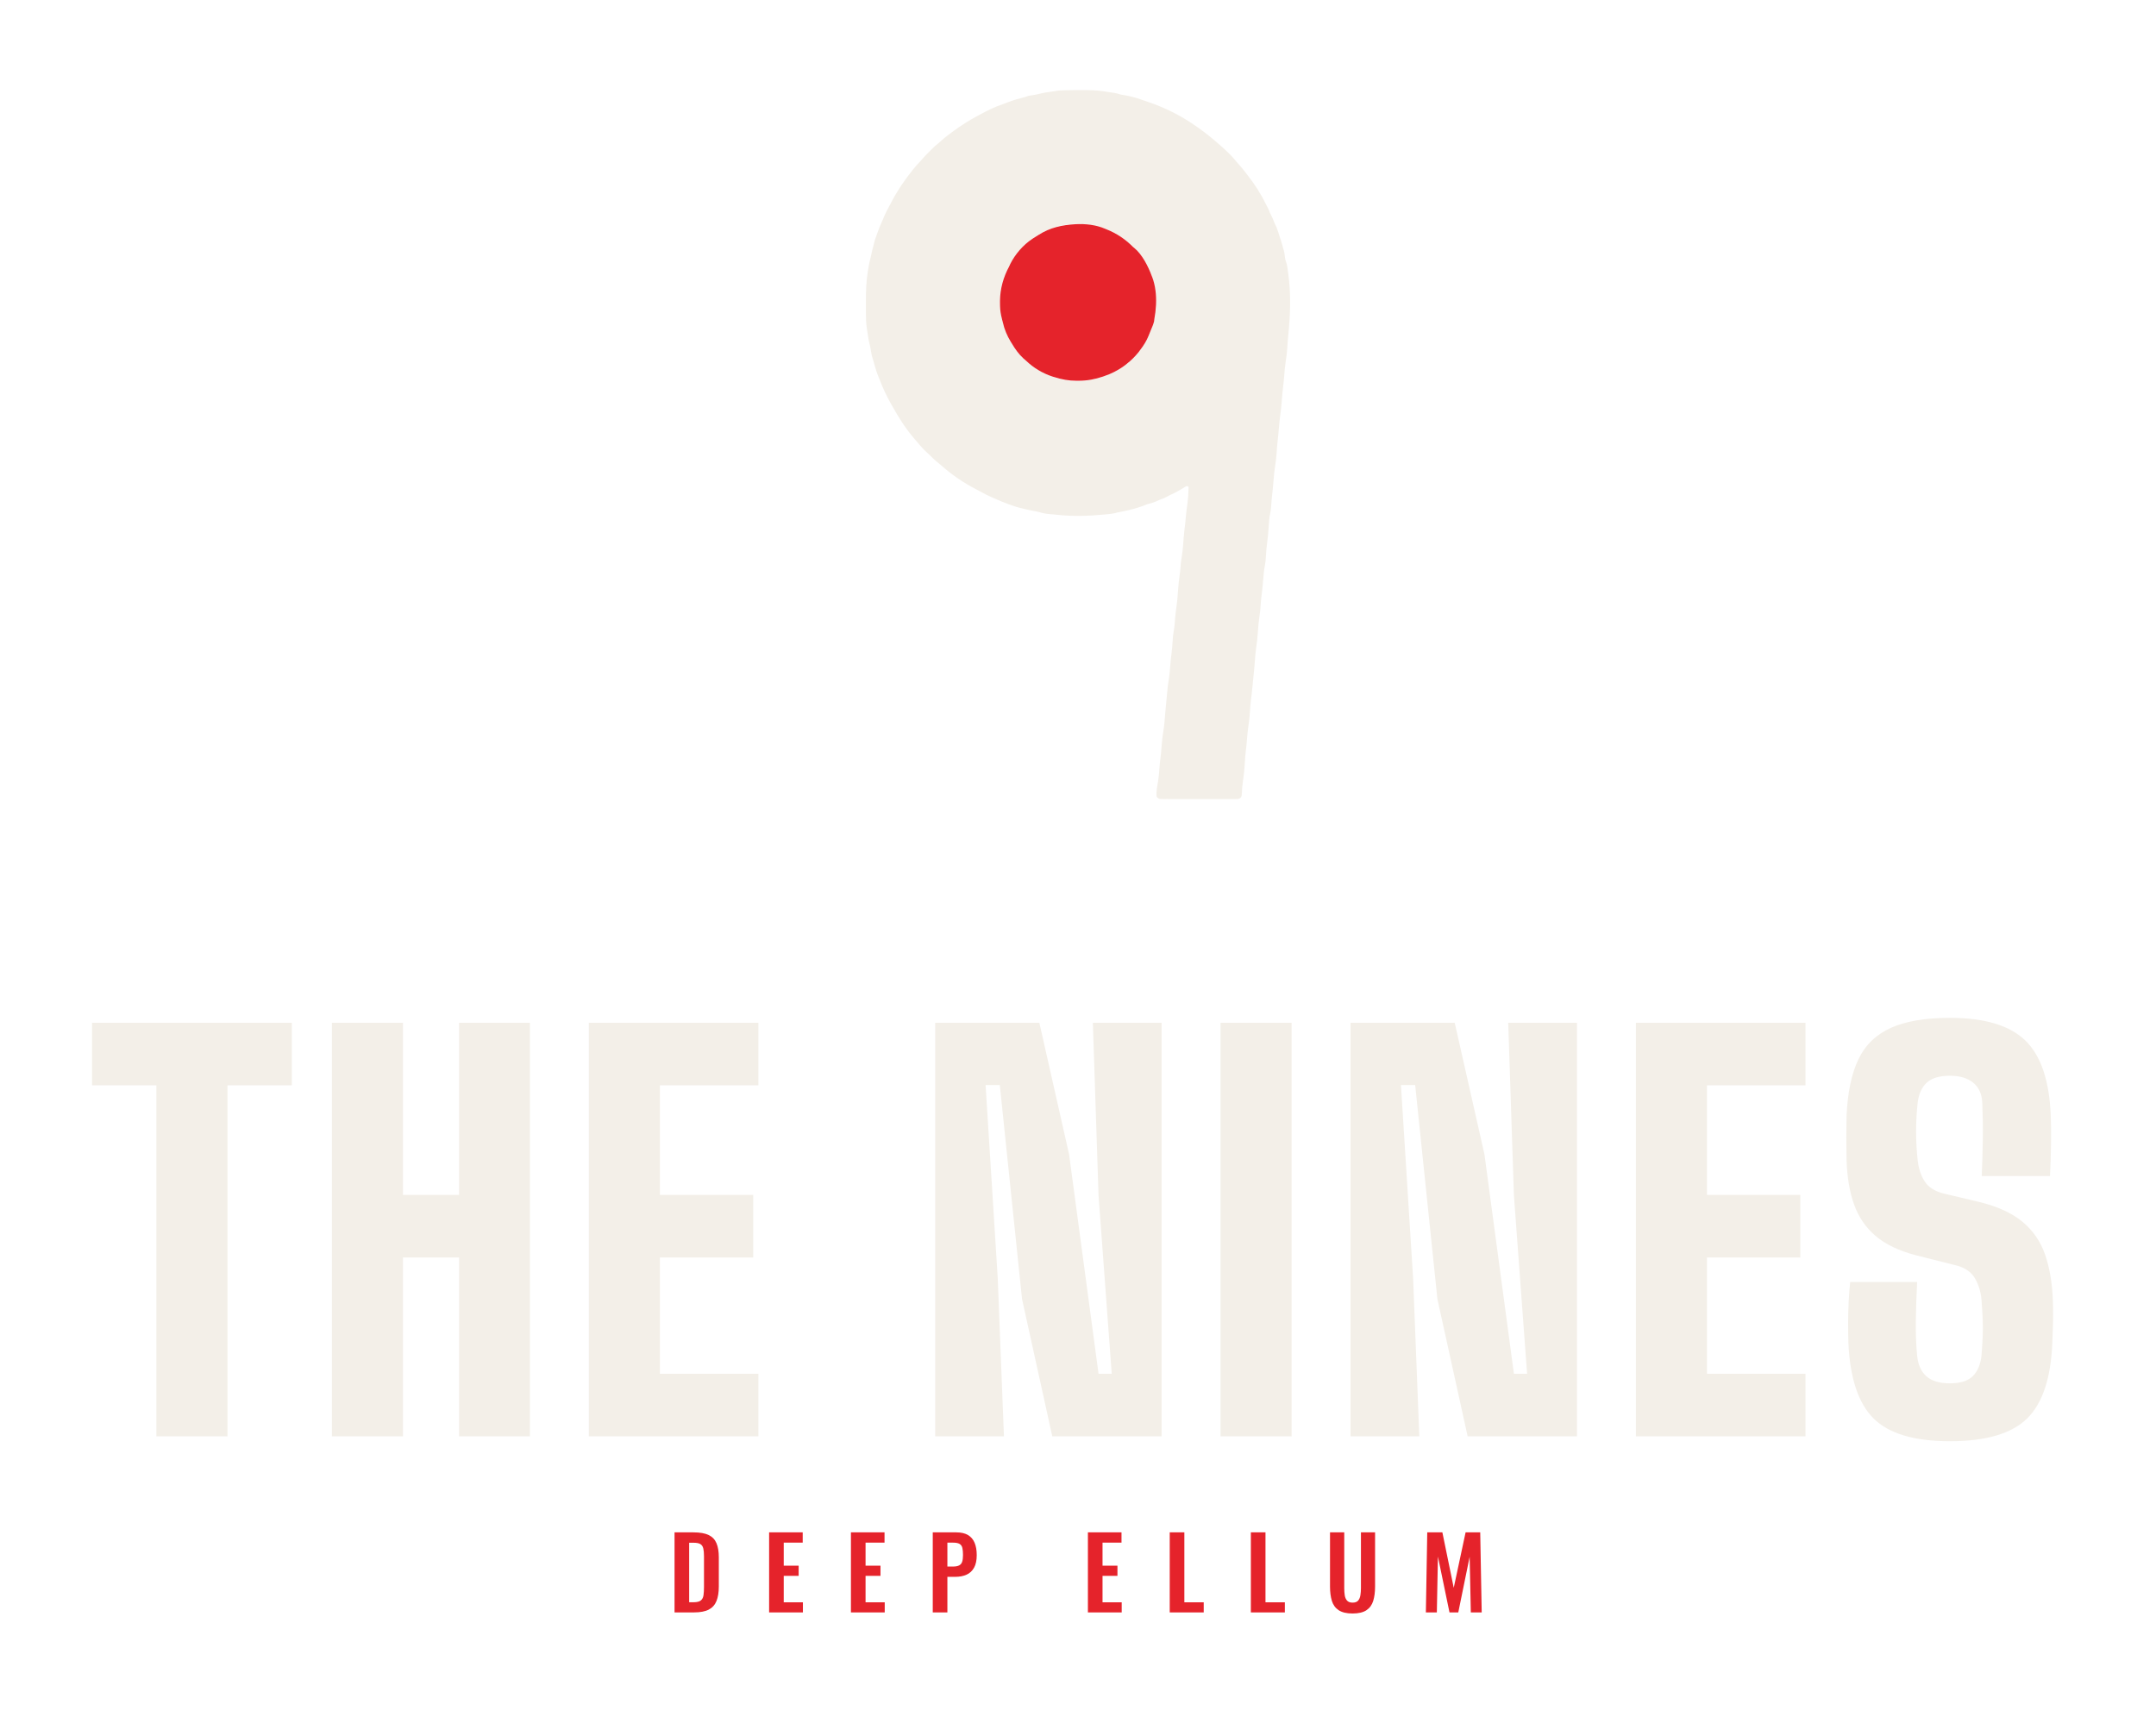
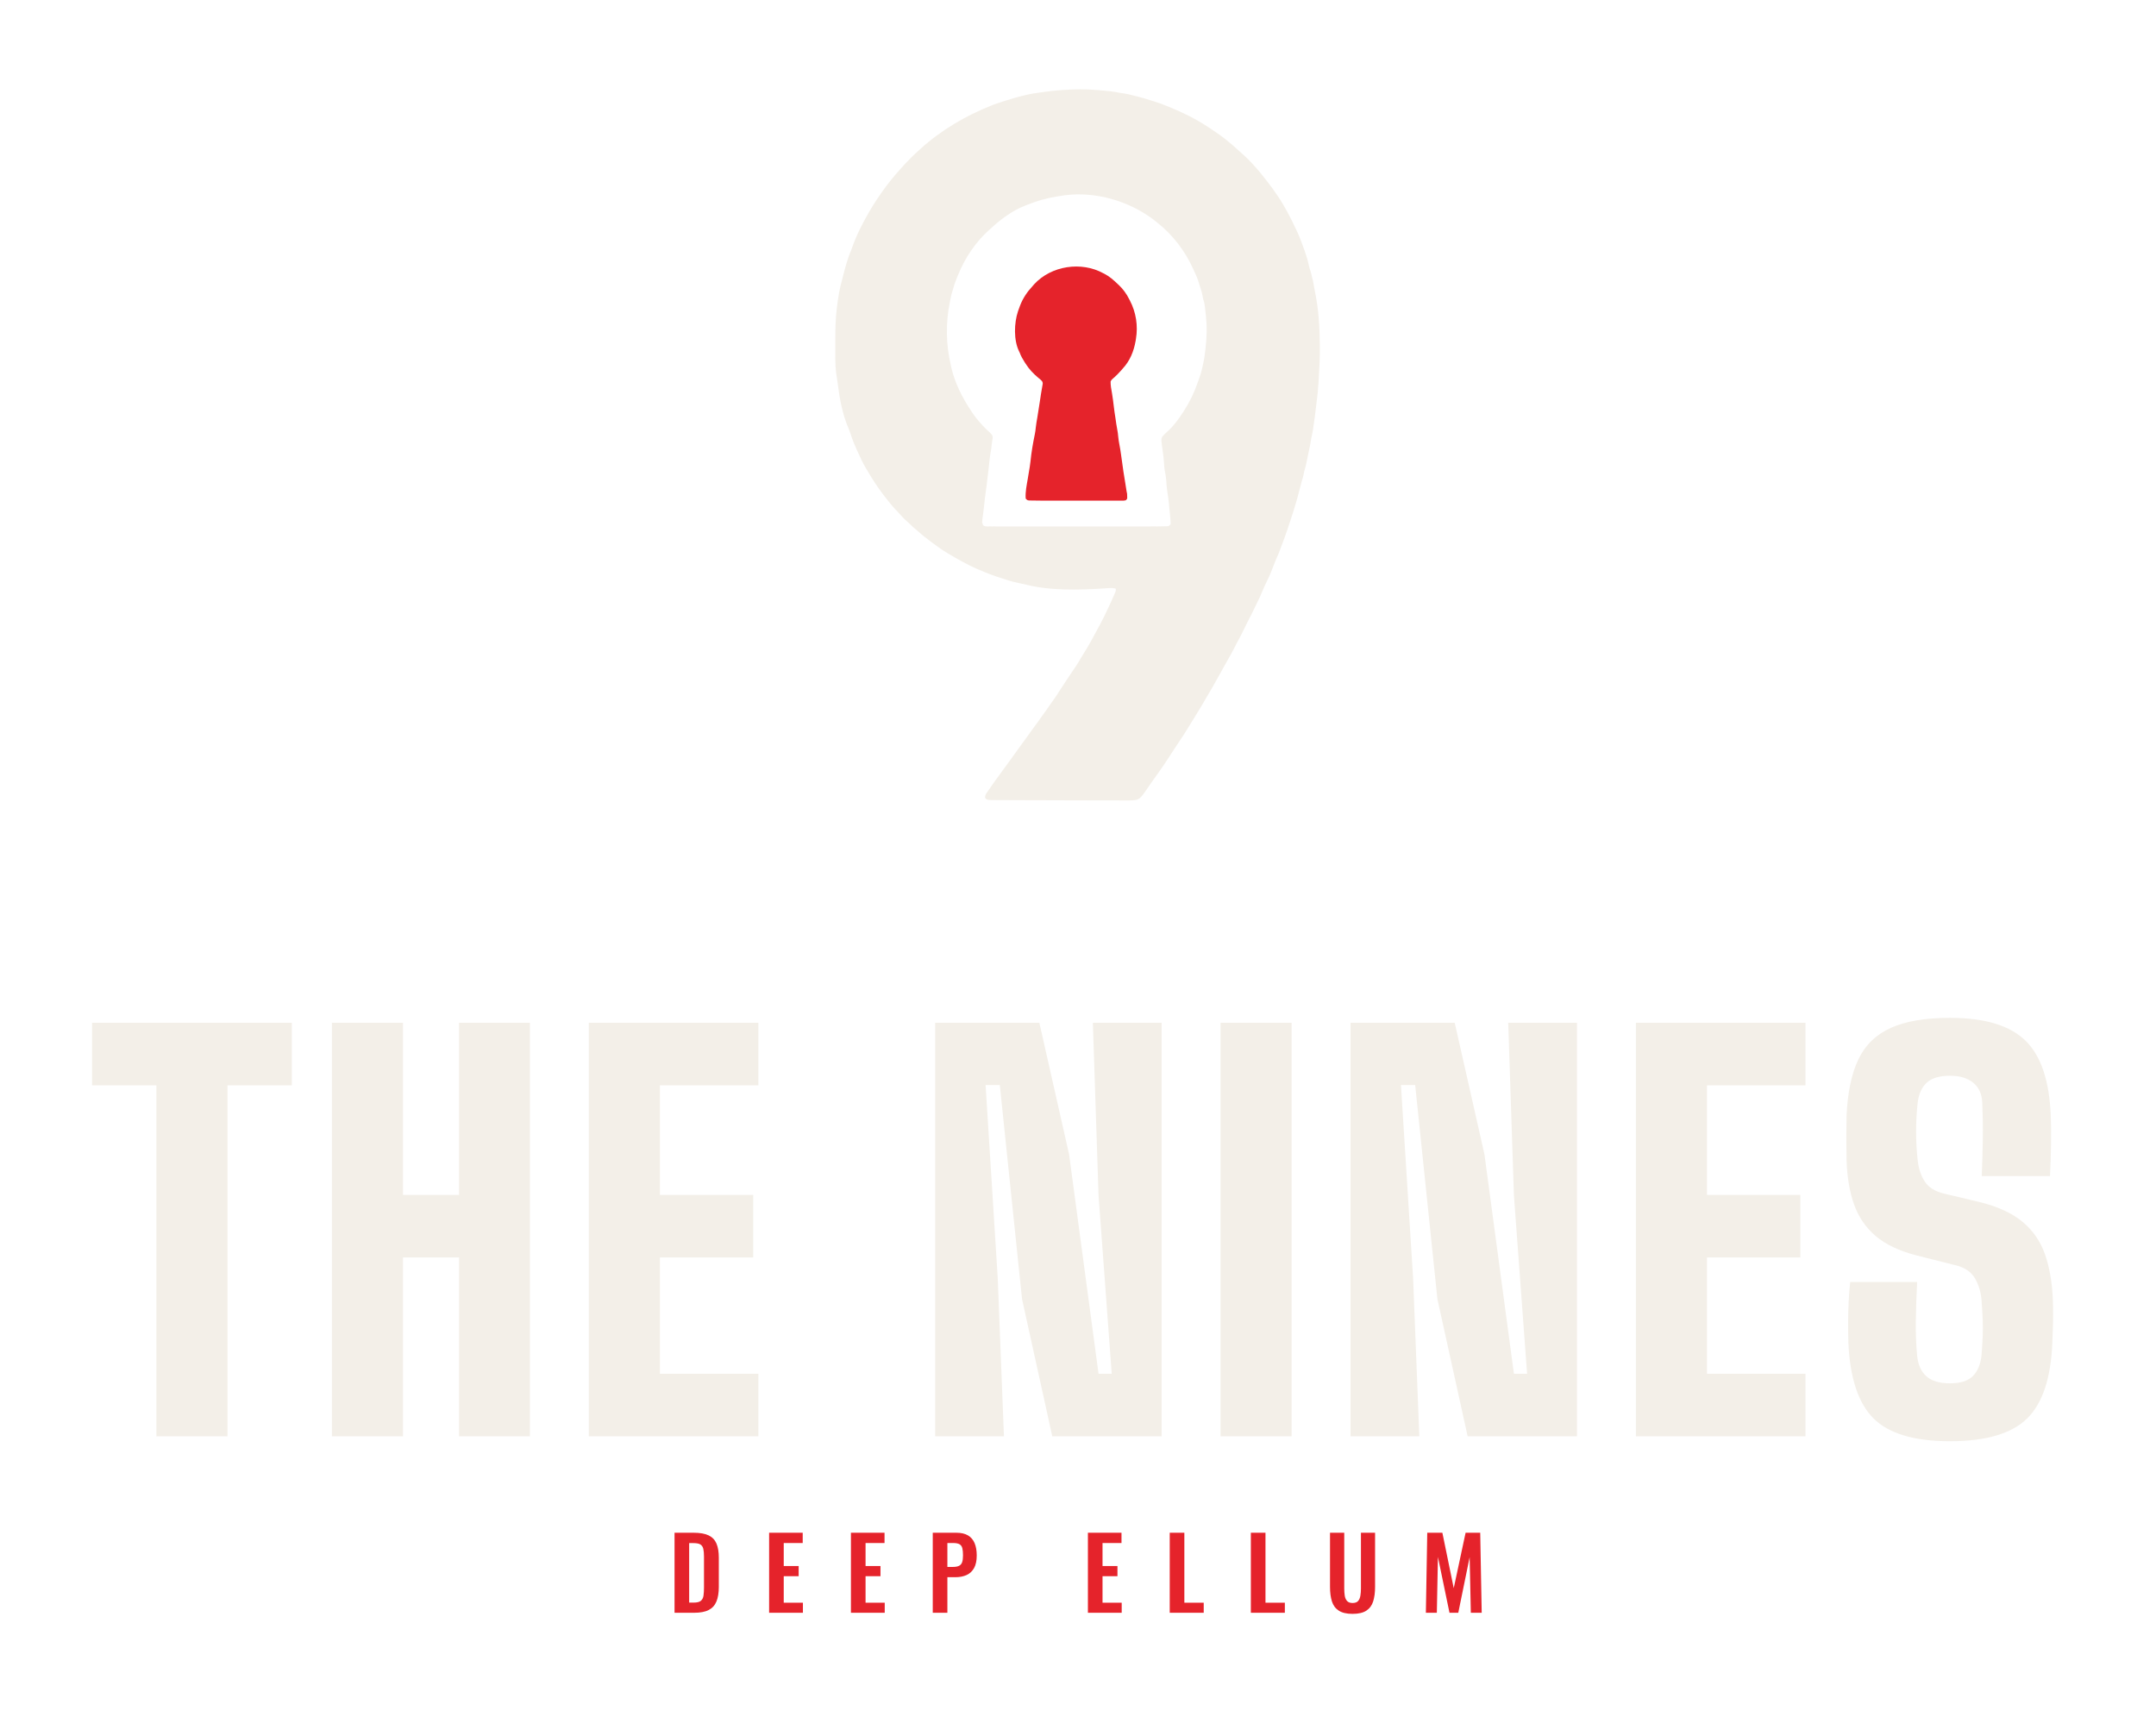
<svg xmlns="http://www.w3.org/2000/svg" viewBox="-100 -100 2909 2316">
-   <g transform="translate(1046.9,0) scale(0.5995)">
-     <path d="M0 0 C1.3 0 2.6 0 3.9 0 C19.4 0.2 34.3 1.3 49.5 4 C54.2 4.9 58.8 5.5 63.5 6.1 C69 6.8 73.7 8.2 79 10 C81.9 10.5 84.7 11 87.6 11.4 C95.9 12.8 103.9 14.6 112 17 C113.7 17.5 115.5 18 117.2 18.5 C121.6 19.9 125.8 21.4 130 22.9 C134.6 24.6 139.3 26.1 143.9 27.7 C175.6 38.6 206.9 53.7 235 72 C236 72.7 237 73.3 238.1 74 C258.4 87.4 277.7 102 296 118 C297.4 119.2 298.8 120.4 300.2 121.7 C301.5 122.8 302.7 123.9 304 125 C305.4 126.2 306.8 127.5 308.3 128.8 C319.5 138.9 330.7 149.6 340 161.5 C342.2 164.3 344.6 166.8 346.9 169.4 C351.4 174.3 355.5 179.4 359.5 184.7 C361.1 186.8 362.7 188.8 364.3 190.9 C380 210.7 394.3 232.8 405.3 255.5 C406.7 258.4 408.2 261.2 409.8 264 C412 267.9 413.4 271.8 415 276 C415.9 277.9 416.9 279.7 417.8 281.6 C420.8 287.4 423.2 293.4 425.6 299.6 C426.9 302.8 428.4 305.9 430 309 C432.9 316.7 435.4 324.4 437.8 332.3 C438.7 335.1 439.7 337.9 440.6 340.8 C441.7 344.2 442.7 347.6 443.6 351.2 C445 357 445 357 446 359.7 C447.8 365.7 448.3 371.9 449.1 378.1 C450 383 450 383 451.5 386.8 C453 391 453.7 394.7 454.4 399.1 C454.6 400.6 454.8 402.1 455 403.7 C455.2 405.2 455.4 406.8 455.6 408.4 C455.8 409.9 456.1 411.5 456.3 413.1 C462.7 459.6 461 507.1 456.1 553.7 C455.2 562.6 454.6 571.3 454.1 580.2 C453.4 590.7 452.2 601 450.5 611.5 C448.8 622.3 447.9 633.2 447.1 644.1 C446.4 652.7 445.6 661.3 444.5 669.9 C443.2 680.5 442.3 691.1 441.5 701.8 C440.6 713.1 439.5 724.3 437.8 735.5 C436.6 744.3 435.9 753.1 435.1 762 C434.4 771.1 433.5 780.3 432.4 789.4 C431.4 798.6 430.6 807.8 430.1 817.1 C429.5 826 428.5 834.7 427.1 843.5 C425.1 855.5 424 867.5 423.1 879.6 C422.3 889.9 421.3 900.1 420.1 910.4 C419.2 918.2 418.5 925.9 418 933.8 C417.5 940.4 417 947 415.5 953.5 C413.3 963.4 412.9 973.6 412.2 983.7 C411.3 997.4 409.9 1011 408.1 1024.6 C406.9 1033.9 406.3 1043.2 405.8 1052.5 C405.5 1058.6 404.8 1064.5 403.6 1070.5 C401.6 1080.6 400.8 1090.8 400 1101 C398.8 1114.9 397.5 1128.8 395.6 1142.6 C394.7 1150.8 394.1 1159 393.6 1167.2 C393.2 1172.6 392.4 1177.9 391.6 1183.3 C389.8 1195 388.9 1206.7 388 1218.5 C387 1231.9 385.8 1245.1 383.7 1258.3 C382.6 1265.8 382 1273.4 381.5 1280.9 C380.5 1294.6 379.2 1308.2 377.8 1321.9 C376.9 1329.5 376.2 1337.2 375.5 1344.8 C374.6 1353.9 373.7 1362.9 372.4 1372 C371.3 1381.1 370.6 1390.1 370.1 1399.2 C369.4 1410.3 368.2 1421.2 366.5 1432.1 C364.8 1443.3 363.9 1454.4 363 1465.7 C362.5 1472.2 361.9 1478.7 361 1485.2 C359.7 1494.7 359.2 1504.2 358.6 1513.7 C357.7 1527.4 356.6 1540.8 354.4 1554.3 C353 1563.5 352.3 1572.5 351.9 1581.7 C351.5 1589.3 351.5 1589.3 348.9 1592.8 C345.2 1595.6 343.2 1595.6 338.6 1595.6 C337 1595.6 335.5 1595.7 333.9 1595.7 C332.3 1595.7 330.6 1595.7 328.9 1595.6 C327.1 1595.7 325.4 1595.7 323.6 1595.7 C318.7 1595.7 313.9 1595.7 309.1 1595.7 C304.1 1595.7 299 1595.7 294 1595.7 C285.5 1595.7 277 1595.7 268.6 1595.7 C258.8 1595.6 249 1595.6 239.2 1595.7 C230.8 1595.7 222.4 1595.7 214 1595.7 C208.9 1595.7 203.9 1595.7 198.9 1595.7 C193.3 1595.7 187.7 1595.7 182.1 1595.6 C181.3 1595.7 181.3 1595.7 177.1 1595.7 C175.5 1595.7 174 1595.6 172.4 1595.6 C171.8 1595.6 171.8 1595.6 168.4 1595.6 C164.1 1594.8 162.6 1593.5 160 1590 C158.8 1578.2 161.6 1565.8 163.5 1554.1 C164.9 1545.1 165.7 1536.1 166.3 1526.9 C166.8 1519.8 167.5 1512.7 168.4 1505.6 C169.8 1495.3 170.7 1485 171.4 1474.6 C172.3 1463.1 173.5 1451.9 175.5 1440.5 C177.5 1428.7 178.3 1416.7 179.2 1404.8 C180 1394.3 181 1383.9 182.1 1373.4 C182.2 1371.8 182.4 1370.1 182.6 1368.4 C183 1363.6 183.5 1358.8 184 1354 C184.2 1352.3 184.3 1350.6 184.5 1348.9 C184.6 1348 184.6 1348 185 1343.8 C185.1 1343.1 185.1 1343.1 185.5 1339.3 C186 1335 186.7 1330.8 187.4 1326.6 C189.2 1315.6 190 1304.6 190.9 1293.5 C191.6 1284.8 192.4 1276.2 193.6 1267.6 C194.7 1258.8 195.5 1250 196 1241.1 C196.5 1233.4 197 1225.9 198.4 1218.4 C200.4 1208.1 201 1197.7 201.8 1187.3 C202.4 1179.6 203.3 1172.1 204.5 1164.5 C206.3 1152.7 207.2 1140.9 208 1129 C209 1115.3 210.2 1101.9 212.3 1088.3 C213.5 1081 213.9 1073.7 214.4 1066.3 C214.8 1061.4 215.6 1056.6 216.4 1051.7 C218.1 1041.8 219 1032 219.8 1022 C220.2 1016.8 220.6 1011.6 221 1006.4 C221.1 1005.4 221.2 1004.4 221.3 1003.4 C222.1 994 223.2 984.6 224.4 975.3 C225 970 225.5 964.7 225.9 959.4 C226.7 950.4 227.8 941.5 229.1 932.6 C230.9 919.4 231.7 906.3 232 893 C230.7 892.3 229.4 891.7 228 891 C225.5 892.1 225.5 892.1 222.6 893.9 C221.6 894.5 220.5 895.2 219.4 895.9 C218.3 896.6 217.2 897.3 216 898 C207.2 903.3 198.2 907.9 188.9 912.1 C185 914 185 914 181.3 916.1 C177.7 918.2 174.1 919.5 170.2 920.8 C166.4 922.2 162.8 923.9 159.1 925.6 C152.4 928.5 146.1 930.3 139 932 C135.7 933.3 132.3 934.6 129 936 C112.5 941.9 95.9 945.9 78.7 949.3 C70.5 950.8 70.5 950.8 67 952 C61.3 953.4 55.5 953.9 49.7 954.5 C49 954.6 49 954.6 45.7 954.9 C7.2 958.7 -28.6 959.9 -67.1 955.5 C-73.9 954.8 -80.7 954.2 -87.5 953.6 C-93 952.9 -98.1 951.5 -103.4 950 C-108.6 948.6 -113.8 947.7 -119.2 946.7 C-123.8 945.9 -128.3 944.8 -132.9 943.7 C-135 943.2 -137 942.8 -139.1 942.3 C-162 937.3 -183.6 928.3 -205 919 C-206.7 918.3 -208.3 917.6 -210.1 916.8 C-219.5 912.7 -228.6 908.2 -237.6 903 C-240.3 901.4 -243 900 -245.8 898.6 C-274.3 884.2 -301.8 865.1 -325.6 843.9 C-328.6 841.4 -331.6 838.9 -334.6 836.5 C-340.1 832 -345 827.1 -350 822 C-352.3 819.7 -354.7 817.5 -357.1 815.4 C-367.1 806.6 -375.4 796.1 -384 786 C-384.8 785 -385.6 784.1 -386.5 783.1 C-405.4 761 -420.9 736.4 -435 711 C-435.9 709.4 -436.8 707.8 -437.8 706.2 C-447.3 689.2 -455.7 671.5 -462.7 653.4 C-463.6 651 -464.5 648.7 -465.5 646.4 C-469.4 637.1 -472.3 627.7 -475 618 C-475.7 615.5 -476.4 613.1 -477.1 610.6 C-477.4 609.5 -477.8 608.4 -478.1 607.2 C-478.9 604.4 -479.7 601.6 -480.6 598.8 C-482.2 592.3 -483.2 585.9 -484.2 579.3 C-484.9 575.9 -485.6 572.5 -486.5 569.1 C-488.4 562.1 -489.3 555 -490.3 547.8 C-490.8 544.1 -491.5 540.4 -492.1 536.7 C-493.9 524.9 -494.2 513 -494.2 501 C-494.2 500.4 -494.2 500.4 -494.2 496.9 C-494.2 494 -494.2 491.1 -494.2 488.2 C-494.2 483.8 -494.2 479.5 -494.2 475.1 C-494.3 452.8 -493.6 430.6 -490 408.5 C-489.8 407.4 -489.7 406.4 -489.5 405.2 C-487.9 394.7 -485.8 384.3 -483 374 C-482.5 371.7 -482 369.3 -481.5 367 C-480.2 360.9 -478.7 355 -477 349 C-476.5 347 -476 345 -475.6 343 C-474.4 338.2 -472.9 333.7 -471.1 329.1 C-470.3 326.8 -469.5 324.5 -468.7 322.2 C-465.4 312.4 -461.4 303 -457.1 293.6 C-455.5 290.1 -454 286.5 -452.6 282.9 C-449.7 276.1 -446.2 269.6 -442.7 263 C-440.9 259.7 -439.2 256.5 -437.5 253.2 C-424.2 227.4 -408.1 203.6 -390 181 C-389.6 180.5 -389.6 180.5 -387.8 178.2 C-382.5 171.6 -376.9 165.5 -371.2 159.5 C-369 157.1 -366.9 154.7 -364.8 152.3 C-360.1 147 -355.2 142 -350.2 137.1 C-349.3 136.1 -348.4 135.2 -347.4 134.2 C-342 128.8 -336.5 123.8 -330.5 119 C-328 117 -325.7 114.9 -323.4 112.8 C-316.3 106.3 -308.6 100.7 -301 95 C-299.6 93.9 -298.1 92.9 -296.7 91.8 C-279.6 79.2 -261.7 68 -243 58 C-241.5 57.2 -240.1 56.4 -238.6 55.6 C-222.1 46.7 -205.1 38 -187.3 32.1 C-183.2 30.7 -179.1 29.1 -174.9 27.4 C-162.9 22.7 -150.7 19.3 -138.2 16.1 C-134 15 -134 15 -129 13 C-126.1 12.5 -123.1 12 -120.2 11.6 C-114.1 10.7 -108.1 9.6 -102.1 8 C-94.2 5.9 -86.3 4.8 -78.2 3.7 C-74.5 3.2 -70.9 2.6 -67.2 2 C-60.6 0.8 -53.9 0.5 -47.2 0.4 C-45.9 0.3 -44.6 0.3 -43.3 0.3 C-28.8 -0.1 -14.4 -0.2 0 0 Z M-82 314 C-84.5 315 -86.9 316 -89.4 316.9 C-128.7 334.2 -159.5 367.2 -177 406 C-177.5 407 -177.9 408 -178.4 409.1 C-182.1 417.4 -184.7 426.1 -187 435 C-187.5 436.8 -187.9 438.6 -188.4 440.4 C-196 471.5 -193.1 502.8 -183 533 C-182.8 533.8 -182.8 533.8 -181.7 537.7 C-179.9 543.4 -177.6 548.8 -174.9 554.2 C-174.5 555.2 -174 556.2 -173.5 557.2 C-169.3 565.7 -164.5 573.4 -159 581 C-158.4 581.9 -157.7 582.9 -157.1 583.9 C-143.5 603.5 -124.6 619.2 -104 631 C-102.6 631.8 -101.2 632.6 -99.8 633.4 C-65.4 652.5 -21.6 660.7 17 651 C18.4 650.7 19.8 650.4 21.2 650.1 C29 648.2 36.5 645.9 44 643 C44.9 642.7 44.9 642.7 49.2 641.2 C55.3 639.1 60.7 636.1 66.3 633 C68.8 631.6 71.3 630.4 73.9 629.1 C92.1 619.6 108.8 604.3 121 588 C121.7 587.1 122.3 586.3 123 585.4 C130.6 575.3 137 564.8 141.7 553.2 C143 550.1 144.3 547 145.6 544 C145.8 543.5 145.8 543.5 146.9 541 C147.8 538.9 148.6 536.9 149.5 534.9 C152.3 528.3 153.9 522.1 155 515 C155.3 513.5 155.5 512 155.8 510.5 C159 491.3 160.2 472.2 157 453 C156.8 451.5 156.7 450 156.5 448.4 C151.9 410.6 130 371.6 101 347 C99.8 345.9 98.6 344.8 97.3 343.7 C82.9 331.4 67.5 320.9 49.6 314.3 C47.2 313.4 44.8 312.5 42.5 311.4 C31.9 306.7 21.4 305.4 10 304 C7.9 303.6 5.7 303.2 3.6 302.8 C-24.2 298.7 -56.5 302.2 -82 314 Z " fill="#F3EFE8" transform="translate(530,36)" />
-     <path d="M0 0 C22.2 -1.2 46.2 1.3 66.7 10.2 C67.8 10.6 68.8 11 69.9 11.5 C92.7 20.5 112.4 33.8 129.7 51.2 C130.6 51.9 131.4 52.6 132.3 53.3 C150.1 67.8 164 95.2 171.7 116.2 C172.2 117.4 172.6 118.5 173.1 119.7 C180 138.3 182.3 159.9 181.5 179.6 C181.4 180.8 181.4 181.9 181.3 183.1 C180.8 193.2 179.5 203.2 177.7 213.2 C177.6 214.1 177.6 214.1 177 218.8 C175.3 225.7 172.6 231.9 169.8 238.4 C168 242.6 166.3 246.8 164.7 251 C160 262.8 153.4 273.2 145.7 283.2 C144.6 284.6 143.6 286.1 142.5 287.6 C134.4 297.5 125.9 306.4 115.7 314.2 C114.6 315.1 113.6 315.9 112.5 316.8 C105 322.6 97.3 327.3 89 331.6 C88 332.1 87.1 332.6 86.1 333.1 C79.8 336.4 73.4 338.9 66.7 341.2 C65.3 341.7 63.8 342.2 62.4 342.8 C44 349.1 26.2 352.4 6.8 352.4 C5.4 352.4 4 352.4 2.5 352.4 C-15 352.4 -30.6 349.5 -47.3 344.2 C-48 344 -48 344 -51.7 342.9 C-73.7 335.7 -94.2 323.4 -111 307.4 C-113 305.5 -115.1 303.7 -117.2 302 C-128 292 -135.9 280.7 -143.3 268.2 C-144.1 267 -144.9 265.7 -145.7 264.4 C-153.8 251.1 -160 236.4 -163.3 221.2 C-163.8 219.2 -164.3 217.2 -164.9 215.2 C-165.3 213.2 -165.8 211.2 -166.3 209.2 C-166.6 208.1 -166.8 207.1 -167.1 205.9 C-169.2 196.2 -169.8 186.8 -169.8 176.8 C-169.8 175.3 -169.8 173.7 -169.8 172.1 C-169.4 145 -162.1 119 -149.3 95.2 C-148.4 93.2 -147.4 91.2 -146.5 89.2 C-135.5 67.4 -117.6 46.7 -97.3 33.2 C-96.5 32.6 -95.6 32.1 -94.8 31.5 C-93 30.3 -91.2 29.2 -89.4 28.1 C-87.2 26.8 -85 25.4 -82.9 24 C-56.9 7.5 -30.3 1.8 0 0 Z " fill="#E5232B" transform="translate(507.2954,337.7988)" />
+   <g transform="translate(1007.6,0) scale(0.5429)">
+     <path d="M0 0 C3.9 0.4 7.8 0.7 11.7 1 C25.7 2.1 39.3 3.5 53 6.4 C57.1 7.2 61.1 7.8 65.3 8.3 C73.2 9.3 80.8 11.3 88.5 13.3 C90.4 13.8 92.2 14.3 94.2 14.7 C100.5 16.3 106.9 18 113.2 19.8 C114.2 20.1 115.3 20.4 116.4 20.7 C122.5 22.4 128.5 24.3 134.5 26.3 C136 26.8 137.4 27.2 139 27.6 C151.7 31.5 164.2 36.2 176.5 41.3 C176.9 41.5 176.9 41.5 179.2 42.4 C212.6 56.1 245.4 72.2 275.5 92.3 C276.3 92.8 276.3 92.8 280.4 95.5 C295.3 105.4 310.1 115.4 323.8 127 C326.5 129.3 329.2 131.5 332 133.8 C337.1 137.9 341.9 142.3 346.7 146.8 C348.9 148.8 351.2 150.8 353.5 152.8 C366.5 164.2 379.2 176.1 390.5 189.3 C391.9 190.9 393.4 192.5 394.9 194.1 C402.5 202.6 409.5 211.5 416.5 220.5 C418.6 223.2 420.7 225.9 422.9 228.7 C430.5 238.3 437.6 248.1 444.5 258.3 C445.2 259.4 446 260.5 446.8 261.6 C465.1 288.2 479.7 317.2 493.5 346.3 C494.2 347.7 494.8 349.2 495.5 350.6 C499.2 358.4 502.5 366.2 505.5 374.3 C506 375.9 506.6 377.4 507.2 379 C508.4 382.3 509.6 385.6 510.9 388.9 C512.1 392.2 513.3 395.5 514.5 398.8 C519 411.5 522.8 424.1 525.5 437.2 C526.6 441.8 528 446 529.5 450.4 C531 454.9 531.9 459.5 532.8 464.1 C533.5 467.3 533.5 467.3 534.5 470.2 C535.8 474.2 536.3 478.2 536.9 482.3 C537.7 487.8 538.7 493.3 539.9 498.7 C549.6 543.3 552.1 590.8 552.5 636.3 C552.5 637.5 552.5 638.7 552.5 640 C552.7 664.7 551.4 689.5 549.9 714.2 C549.7 718.3 549.4 722.5 549.2 726.6 C548.2 744.5 546.3 762.2 543.9 780 C543.3 784.3 542.8 788.6 542.3 793 C540.8 806.1 539.2 819.1 537.1 832.1 C536.5 836 536 839.9 535.5 843.8 C534.7 849.2 533.6 854.4 532.3 859.7 C531.3 864.1 530.6 868.4 530 872.8 C529 879.3 527.8 885.5 526.3 891.9 C525.3 896.1 524.4 900.4 523.6 904.7 C522.1 912.3 520.5 919.9 518.9 927.4 C518.5 929.3 518.1 931.1 517.7 933 C516.5 938.2 515 943.2 513.5 948.3 C512.9 950.8 512.4 953.4 512 955.9 C510.9 961.6 509.4 966.8 507.5 972.3 C506.9 974.7 506.3 977.1 505.7 979.5 C503.1 989.8 500.3 1000.1 497.5 1010.3 C497 1011.9 496.6 1013.5 496.2 1015.2 C493.5 1025 490.6 1034.6 487.5 1044.3 C486.6 1047 485.8 1049.7 485 1052.4 C482.6 1060.1 480 1067.7 477.5 1075.3 C476.8 1077.3 476.1 1079.3 475.5 1081.3 C475.2 1082.3 474.8 1083.2 474.5 1084.2 C473.8 1086.5 473 1088.7 472.3 1090.9 C467.7 1104.8 462.7 1118.5 457.4 1132.1 C455.8 1136.6 454.1 1141 452.5 1145.5 C449.8 1152.8 446.6 1159.8 443.4 1166.9 C441.1 1172.2 439 1177.7 437 1183.1 C432.4 1195.5 427.5 1207.6 421.5 1219.4 C416.9 1228.4 413 1237.7 409 1247 C408.6 1248 408.2 1249 407.7 1250 C406.5 1252.8 405.4 1255.6 404.2 1258.4 C401.5 1264.4 398.5 1270.2 395.6 1276.1 C391.4 1284.4 387.5 1292.7 383.5 1301.1 C379.6 1309.1 375.5 1317 371.3 1324.9 C368.8 1329.6 366.6 1334.3 364.4 1339.1 C359.7 1349 354.7 1358.6 349.5 1368.1 C346.4 1373.8 343.3 1379.5 340.5 1385.4 C334.9 1396.6 328.6 1407.4 322.5 1418.3 C321.9 1419.3 321.3 1420.3 320.8 1421.3 C320.2 1422.3 319.7 1423.3 319.1 1424.3 C318 1426.2 316.9 1428.1 315.9 1430 C315.3 1431 314.8 1431.9 314.2 1432.9 C310.6 1439.3 307 1445.8 303.5 1452.3 C292 1473.4 280 1494.2 267.6 1514.7 C265.5 1518.2 263.5 1521.7 261.5 1525.3 C257.9 1531.6 254.1 1537.8 250.2 1544 C247.3 1548.7 244.4 1553.4 241.6 1558.1 C236.6 1566.5 231.4 1574.8 226.2 1583 C224 1586.6 221.8 1590.1 219.6 1593.7 C215.6 1600.3 211.3 1606.7 207 1613.1 C202.8 1619.3 198.7 1625.6 194.6 1631.9 C190.6 1638.1 186.6 1644.2 182.5 1650.3 C180.7 1653 178.9 1655.8 177.2 1658.5 C173.7 1664 170.1 1669.4 166.4 1674.8 C165.8 1675.7 165.1 1676.6 164.5 1677.6 C156 1690 147.4 1702.4 138.4 1714.6 C136 1718 133.6 1721.5 131.2 1725 C106.9 1760.4 106.9 1760.4 95.5 1764.3 C90.1 1765.3 84.8 1765.4 79.3 1765.5 C77.5 1765.5 75.6 1765.5 73.6 1765.5 C71.5 1765.5 69.4 1765.5 67.3 1765.5 C65 1765.5 62.7 1765.5 60.4 1765.5 C54 1765.5 47.6 1765.5 41.2 1765.4 C37.2 1765.4 33.1 1765.4 29 1765.4 C5.5 1765.4 -18 1765.4 -41.5 1765.3 C-42.6 1765.3 -43.7 1765.3 -44.8 1765.3 C-76.1 1765.2 -107.5 1765.1 -138.8 1765 C-141.4 1765 -144 1765 -146.6 1765 C-147.8 1765 -149.1 1765 -150.4 1765 C-159.5 1765 -168.6 1764.9 -177.7 1764.9 C-188.9 1764.9 -200 1764.8 -211.2 1764.8 C-217.1 1764.8 -222.9 1764.7 -228.7 1764.7 C-234.1 1764.7 -239.4 1764.7 -244.8 1764.7 C-247.7 1764.6 -250.6 1764.6 -253.5 1764.6 C-255.2 1764.6 -257 1764.6 -258.7 1764.6 C-260.2 1764.6 -261.7 1764.6 -263.3 1764.6 C-275 1763.9 -275 1763.9 -279.5 1759.3 C-279.5 1752.3 -278.1 1750.6 -274.2 1744.9 C-273.1 1743.3 -272 1741.8 -270.9 1740.1 C-269.8 1738.5 -268.7 1736.9 -267.5 1735.3 C-265.7 1732.7 -263.9 1730 -262.1 1727.4 C-256.9 1719.8 -251.4 1712.3 -245.9 1704.9 C-243 1700.9 -240.1 1696.9 -237.2 1692.9 C-234.2 1688.7 -231.2 1684.5 -228 1680.3 C-224 1675 -220.1 1669.6 -216.2 1664.1 C-211 1656.8 -205.8 1649.6 -200.5 1642.3 C-198.3 1639.2 -196 1636 -193.7 1632.9 C-182.4 1617.2 -182.4 1617.2 -177 1609.9 C-172.1 1603.3 -167.3 1596.6 -162.6 1589.9 C-158.6 1584.2 -154.5 1578.6 -150.3 1573.1 C-146.1 1567.4 -141.9 1561.7 -137.9 1555.8 C-135.1 1551.6 -132.1 1547.6 -129.1 1543.5 C-124 1536.5 -119.1 1529.3 -114.1 1522.1 C-111.6 1518.5 -109.1 1514.9 -106.5 1511.3 C-102 1505.1 -98 1498.8 -94 1492.3 C-90 1485.9 -85.7 1479.6 -81.5 1473.3 C-78.3 1468.6 -75.2 1463.8 -72 1459 C-68.3 1453.4 -64.5 1447.8 -60.8 1442.3 C-60.4 1441.7 -60.4 1441.7 -58.4 1438.7 C-56.9 1436.4 -55.3 1434.2 -53.8 1431.9 C-49.3 1425.3 -45.2 1418.5 -41.3 1411.4 C-39.7 1408.6 -37.9 1405.8 -36.1 1403 C-21.9 1380.9 -9.5 1357.5 2.9 1334.3 C4.3 1331.6 5.8 1328.9 7.2 1326.3 C13.2 1315 18.8 1303.5 24.2 1292 C25.3 1289.7 26.4 1287.4 27.5 1285.1 C31.9 1276 36 1266.8 40 1257.6 C40.2 1257 40.2 1257 41.6 1253.9 C42.1 1252.7 42.6 1251.5 43.1 1250.3 C43.4 1249.8 43.4 1249.8 44.5 1247.2 C45.5 1244.3 45.5 1244.3 45.5 1239.3 C39.3 1237.1 34.1 1237.3 27.5 1237.8 C25.3 1237.9 23 1238.1 20.7 1238.2 C19.5 1238.3 18.3 1238.4 17.1 1238.5 C-48.3 1242.7 -118.3 1244.7 -182.3 1228.1 C-185.8 1227.3 -189.3 1226.6 -192.8 1225.9 C-204.8 1223.5 -216.4 1220.5 -227.9 1216.5 C-231.3 1215.4 -234.6 1214.3 -238 1213.3 C-258.1 1207.2 -277.3 1199.7 -296.5 1191.3 C-298.1 1190.7 -299.6 1190 -301.2 1189.3 C-312.3 1184.5 -322.9 1179.1 -333.5 1173.3 C-335.2 1172.4 -336.9 1171.5 -338.6 1170.6 C-349.4 1164.7 -360 1158.7 -370.5 1152.3 C-371.4 1151.8 -372.2 1151.3 -373 1150.8 C-385.1 1143.6 -396.4 1135.9 -407.5 1127.3 C-410.2 1125.3 -412.9 1123.3 -415.6 1121.3 C-426.1 1113.4 -436.3 1105.6 -445.9 1096.7 C-448.6 1094.3 -451.3 1092 -454.1 1089.8 C-458.5 1086.2 -462.5 1082.5 -466.4 1078.4 C-468.3 1076.6 -470.3 1074.8 -472.3 1073.1 C-481 1065.4 -489 1057.1 -496.5 1048.3 C-498.6 1046 -500.8 1043.8 -502.9 1041.5 C-508.4 1035.6 -513.5 1029.6 -518.5 1023.3 C-518.9 1022.8 -518.9 1022.8 -521.1 1020.1 C-523.9 1016.5 -526.7 1012.9 -529.5 1009.3 C-530.4 1008.2 -531.3 1007.1 -532.2 1005.9 C-547.4 986.1 -561 964.9 -573.5 943.3 C-574.2 942.2 -574.8 941.1 -575.5 940 C-583.4 926.8 -589.8 912.8 -596.1 898.8 C-596.8 897.4 -597.4 896 -598.1 894.6 C-603.7 882.1 -608.9 869.7 -613.1 856.6 C-614.9 851.1 -616.7 845.7 -619 840.4 C-633.9 806.1 -641.2 766.3 -645.7 729.5 C-646.3 725.1 -646.9 720.8 -647.6 716.4 C-647.7 715.2 -647.9 714 -648.1 712.8 C-648.4 710.5 -648.8 708.3 -649.2 706 C-652.8 681.1 -651.7 655.2 -651.7 630.1 C-651.6 624.8 -651.7 619.5 -651.7 614.2 C-651.7 589.4 -650.9 565.3 -647.8 540.7 C-647.7 540.2 -647.7 540.2 -647.4 537.5 C-644.5 514.9 -641.1 492.3 -634.5 470.3 C-633.8 467.6 -633.1 464.8 -632.5 462 C-626.8 439.8 -620.8 417.6 -611.8 396.5 C-610 392.1 -608.5 387.6 -606.9 383.1 C-599.2 362.2 -589.2 341.9 -578.5 322.3 C-577.8 320.9 -577 319.6 -576.3 318.1 C-564.9 297.2 -552.3 276.8 -538.5 257.3 C-537.5 255.9 -536.5 254.4 -535.4 252.9 C-529.1 243.8 -522.5 235 -515.5 226.3 C-514.4 225 -513.4 223.6 -512.3 222.2 C-506.2 214.7 -500 207.4 -493.5 200.3 C-492.9 199.7 -492.9 199.7 -490 196.3 C-482 187.1 -473.6 178.3 -465 169.6 C-463.9 168.5 -462.8 167.5 -461.7 166.3 C-456.1 160.8 -450.5 155.4 -444.5 150.3 C-442.7 148.7 -441 147.1 -439.2 145.4 C-388.7 99.5 -326.9 63.3 -263.5 38.3 C-262.1 37.8 -260.6 37.2 -259.2 36.6 C-249.1 32.7 -238.8 29.5 -228.5 26.3 C-227.4 26 -226.2 25.6 -225 25.2 C-200.2 17.5 -175.1 10.3 -149.2 6.9 C-147.5 6.7 -145.8 6.4 -144 6.2 C-143.5 6.1 -143.5 6.1 -141.1 5.8 C-138.4 5.4 -135.7 5 -133 4.6 C-119.1 2.5 -105.2 1.2 -91.2 0.1 C-90.1 0 -88.9 -0 -87.7 -0.1 C-58.5 -2.3 -29.3 -2.8 0 0 Z M-93.5 263.3 C-96.1 263.7 -98.6 264.1 -101.1 264.5 C-126.5 268.6 -150.2 275.2 -174.1 284.9 C-176.2 285.8 -178.3 286.6 -180.4 287.4 C-210.3 298.8 -239.4 320.2 -262.7 341.7 C-264.9 343.7 -267.1 345.7 -269.4 347.6 C-303 377.6 -329.8 417.7 -346.5 459.3 C-347.4 461.4 -348.3 463.4 -349.1 465.4 C-353.7 476.5 -357.5 487.8 -360.5 499.3 C-360.8 500.1 -360.8 500.1 -362 504.1 C-363.5 509.3 -364.6 514.6 -365.7 519.9 C-366.2 522.5 -366.7 525.1 -367.2 527.7 C-377.6 578.7 -376.7 633.6 -364.5 684.3 C-364.1 686.5 -363.6 688.7 -363.1 690.8 C-354.5 727.8 -336.4 763.8 -315.5 795.3 C-314.8 796.4 -314.1 797.6 -313.3 798.7 C-306 810 -297.7 820.4 -288.5 830.3 C-287.6 831.3 -286.7 832.3 -285.8 833.4 C-280.6 839.1 -275.3 844.3 -269.5 849.3 C-261 857.7 -261 857.7 -260.5 864.3 C-261 867.1 -261.4 869.9 -261.9 872.7 C-262.8 878.2 -263.3 883.7 -263.9 889.1 C-264.4 893.6 -265.2 897.9 -266 902.2 C-267.6 911.4 -268.6 920.6 -269.5 929.9 C-270.8 942.5 -272.2 954.9 -273.9 967.4 C-274.5 972.1 -275 976.8 -275.5 981.5 C-276.2 987.6 -277 993.6 -278 999.6 C-279.4 1009.2 -280.4 1018.8 -281.4 1028.4 C-282.2 1036.1 -283.1 1043.6 -284.1 1051.2 C-287.4 1074.2 -287.4 1074.2 -284.5 1081.3 C-280.3 1085.6 -272.5 1084.4 -266.8 1084.4 C-265.3 1084.4 -263.7 1084.5 -262.2 1084.5 C-261.3 1084.5 -261.3 1084.5 -257.1 1084.4 C-255.3 1084.4 -253.6 1084.5 -251.7 1084.5 C-246.8 1084.5 -241.9 1084.5 -237 1084.5 C-231.7 1084.4 -226.3 1084.5 -221 1084.5 C-210.6 1084.5 -200.2 1084.5 -189.8 1084.5 C-181.4 1084.5 -172.9 1084.5 -164.4 1084.5 C-163.8 1084.5 -163.8 1084.5 -160.8 1084.5 C-158.3 1084.5 -155.9 1084.5 -153.4 1084.5 C-130.5 1084.5 -107.5 1084.5 -84.6 1084.5 C-64.9 1084.4 -45.2 1084.4 -25.6 1084.5 C-2.7 1084.5 20.1 1084.5 43 1084.5 C45.4 1084.5 47.9 1084.5 50.3 1084.5 C50.9 1084.5 50.9 1084.5 54 1084.5 C62.4 1084.5 70.8 1084.5 79.3 1084.5 C89.6 1084.5 99.9 1084.5 110.2 1084.5 C115.4 1084.5 120.7 1084.5 125.9 1084.5 C131.6 1084.5 137.3 1084.5 143.1 1084.4 C144.7 1084.5 146.3 1084.5 148 1084.5 C155.5 1084.4 162.9 1084.3 170.4 1084.1 C171.6 1084 172.9 1084 174.2 1083.9 C177.5 1083.3 177.5 1083.3 181.5 1079.3 C181.7 1075.7 181.7 1075.7 181.4 1071.1 C181.2 1069.4 181.1 1067.7 181 1066 C180.8 1064.1 180.6 1062.2 180.5 1060.3 C180.4 1059.3 180.4 1059.3 180 1054.4 C179.5 1049.1 179 1043.8 178.4 1038.6 C178.1 1035.3 177.8 1032.1 177.5 1028.8 C176.4 1017.7 175 1006.8 173.1 995.8 C171.8 987.1 171.3 978.5 170.7 969.8 C170 961.6 168.9 953.8 167.1 945.8 C166.1 940.6 165.8 935.5 165.5 930.3 C164.8 919 163.5 907.8 161.9 896.6 C157.8 867.8 157.8 867.8 161 861.1 C165.2 856.4 169.6 852.1 174.4 848 C188.9 835 200.8 818.6 211.5 802.3 C212 801.6 212 801.6 214.4 797.9 C229.3 774.8 240.6 751.3 249.5 725.3 C250.3 722.9 251.2 720.5 252.1 718.1 C255.6 708.3 258.6 698.5 260.7 688.3 C261.2 685.7 261.8 683.1 262.4 680.5 C265.3 668.3 266.9 656.2 268.2 643.8 C268.3 642.8 268.3 642.8 268.8 637.9 C271.6 612.5 272.3 587.8 269.5 562.3 C269.3 561 269.2 559.6 269 558.2 C268.6 553.6 268 549.1 267.5 544.5 C267.5 543.8 267.5 543.8 267.1 540.1 C266.2 532.8 265 526.3 262.5 519.3 C261.9 516.7 261.5 514.1 261 511.5 C260 505.5 258.5 500 256.5 494.2 C255.4 491.1 254.4 488 253.5 484.8 C253.3 484.3 253.3 484.3 252.5 481.5 C251.6 478.6 250.7 475.7 249.8 472.8 C246.7 463.7 242.5 455 238.5 446.3 C237.8 444.8 237.1 443.2 236.3 441.6 C216.9 399 186.3 359.4 149.5 330.3 C147.6 328.8 145.8 327.2 143.9 325.7 C138.9 321.6 133.8 317.9 128.5 314.3 C127.3 313.5 126.1 312.7 124.9 311.9 C62.7 270.2 -19.3 249.9 -93.5 263.3 Z " fill="#F3EFE8" transform="translate(687.5239,39.6792)" />
+     <path d="M0 0 C1 0.5 2 1 3 1.5 C15.5 7.9 25.9 17.4 36 27 C36.8 27.8 37.7 28.6 38.6 29.4 C49 39.3 57.6 51.1 64 64 C64.6 65.2 65.3 66.4 65.9 67.6 C81.3 97.2 86.4 130.1 81 163 C80.7 164.7 80.5 166.3 80.2 168 C75.6 194 66.2 217.5 48 237 C46.9 238.3 45.8 239.6 44.7 240.9 C38 248.4 31 255.6 23.3 262.1 C20 265 20 265 18 269 C17.8 278.6 19.7 288.3 21.4 297.8 C23.2 308.6 24.7 319.5 25.9 330.5 C27 340.4 28.5 350.3 30.1 360.2 C30.8 364.9 31.5 369.5 32.1 374.2 C32.7 378.9 33.5 383.5 34.5 388.2 C35.7 394 36.4 399.7 36.9 405.6 C37.6 412.5 38.5 419.2 39.9 425.9 C41.5 434 42.8 442.1 43.9 450.2 C45.5 462.6 47.3 474.9 49.1 487.2 C49.3 488.9 49.6 490.6 49.8 492.4 C51.2 501.7 52.7 511 54.3 520.2 C55.2 525.1 55.9 529.9 56.6 534.8 C57.3 539.3 57.9 543.6 59 548 C59.1 550.2 59.2 552.4 59.2 554.6 C59.3 555.7 59.3 556.8 59.3 558 C59 561 59 561 56 564 C52 565.3 48.6 565.1 44.4 565.1 C43.5 565.1 43.5 565.1 38.8 565.1 C36.8 565.1 34.7 565.1 32.7 565.1 C30.6 565.1 28.4 565.1 26.3 565.1 C20.4 565.1 14.6 565.1 8.8 565.1 C2.6 565.1 -3.5 565.1 -9.6 565.1 C-19.9 565.1 -30.2 565.1 -40.5 565.1 C-52.4 565.1 -64.2 565.1 -76.1 565.1 C-86.3 565.1 -96.5 565.1 -106.7 565.1 C-112.8 565.1 -118.9 565.1 -124.9 565.1 C-130.7 565.1 -136.4 565.1 -142.2 565.1 C-144.3 565.1 -146.3 565.1 -148.4 565.1 C-158.8 565.1 -169.3 565 -179.7 564.7 C-181.4 564.7 -183.1 564.7 -184.8 564.6 C-189 564 -189 564 -193 560 C-194.3 543.6 -190.5 526.5 -187.8 510.4 C-186.7 504.2 -185.7 497.9 -184.7 491.6 C-184.2 488.3 -183.6 485 -183 481.7 C-182.2 476.9 -181.6 472.3 -181.1 467.5 C-178.9 444.8 -174.9 422.2 -170.3 399.8 C-169.3 394.7 -168.5 389.7 -168.1 384.5 C-167.1 375.5 -165.6 366.7 -164 357.7 C-162.8 350.8 -161.7 343.8 -160.7 336.8 C-159.8 330.6 -158.8 324.4 -157.8 318.2 C-157.2 314.3 -156.6 310.3 -156 306.4 C-155.8 305.2 -155.6 304.1 -155.5 302.9 C-155.1 300.7 -154.8 298.4 -154.4 296.2 C-153.7 291.3 -152.9 286.4 -151.9 281.6 C-150.2 272.7 -150.2 272.7 -152.4 268.1 C-155.2 264.8 -158.3 262.4 -161.8 259.7 C-173.8 249.6 -184.6 238.3 -193 225 C-194 223.5 -194.9 222 -195.9 220.5 C-200.7 212.8 -205 205.5 -208 197 C-208.2 196.5 -208.2 196.5 -209.4 194.2 C-223.2 166.2 -221.9 123.7 -212.2 94.6 C-210.8 90.7 -209.4 86.9 -208 83 C-207.6 81.8 -207.1 80.6 -206.6 79.3 C-200.1 62.5 -189.4 46.2 -177 33.1 C-175.2 31.2 -173.5 29.2 -171.8 27.1 C-129.2 -19 -54.7 -30.1 0 0 Z " fill="#E5232B" transform="translate(702,495)" />
  </g>
  <path transform="translate(20.0,1838.0)" d="M91.024 0.0V-473.603H4.185V-558.0H273.769V-473.603H186.93V0.0ZM327.825 0.0V-558.0H423.731V-325.733H499.41V-558.0H594.967V0.0H499.41V-241.335H423.731V0.0ZM674.482 0.0V-558.0H903.263V-473.603H770.389V-325.733H896.288V-241.335H770.389V-84.398H903.263V0.0ZM1141.808 0.0V-558.0H1282.354L1322.46 -380.486L1362.217 -84.398H1380.004L1362.217 -325.035L1354.545 -558.0H1447.312V0.0H1299.791L1258.987 -185.186L1228.995 -473.951H1209.814L1226.205 -213.435L1234.575 0.0ZM1526.828 0.0V-558.0H1622.734V0.0ZM1702.249 0.0V-558.0H1842.795L1882.901 -380.486L1922.659 -84.398H1940.445L1922.659 -325.035L1914.986 -558.0H2007.754V0.0H1860.233L1819.429 -185.186L1789.436 -473.951H1770.255L1786.646 -213.435L1795.016 0.0ZM2087.269 0.0V-558.0H2316.049V-473.603H2183.175V-325.733H2309.074V-241.335H2183.175V-84.398H2316.049V0.0ZM2511 6.626Q2438.809 6.626 2407.944 -24.064Q2377.08 -54.754 2373.941 -126.248Q2373.593 -139.151 2373.593 -153.101Q2373.593 -167.051 2374.29 -181.176Q2374.988 -195.3 2376.383 -208.204H2466.709Q2465.314 -181.699 2464.965 -156.066Q2464.616 -130.433 2466.709 -108.81Q2468.453 -90.675 2479.089 -81.084Q2489.726 -71.494 2511 -71.494Q2531.925 -71.494 2541.69 -81.084Q2551.455 -90.675 2553.548 -108.81Q2554.594 -121.714 2555.117 -133.92Q2555.64 -146.126 2555.117 -158.507Q2554.594 -170.887 2553.548 -184.14Q2552.153 -200.531 2544.654 -213.261Q2537.156 -225.99 2519.719 -230.524L2465.663 -244.125Q2430.788 -253.192 2410.734 -270.281Q2390.681 -287.37 2381.614 -312.829Q2372.546 -338.288 2371.5 -372.814Q2371.151 -389.205 2371.151 -403.504Q2371.151 -417.803 2371.5 -432.45Q2373.593 -479.88 2387.543 -508.826Q2401.493 -537.773 2431.485 -551.199Q2461.478 -564.626 2511 -564.626Q2581.099 -564.626 2612.661 -534.111Q2644.223 -503.595 2647.013 -432.45Q2647.71 -416.756 2647.361 -394.087Q2647.013 -371.419 2645.966 -351.191H2553.896Q2554.943 -375.952 2555.291 -400.714Q2555.64 -425.475 2554.594 -449.887Q2553.896 -467.674 2542.388 -477.09Q2530.879 -486.506 2511 -486.506Q2489.726 -486.506 2479.613 -477.09Q2469.499 -467.674 2467.406 -449.887Q2465.314 -430.706 2465.314 -411.351Q2465.314 -391.995 2467.406 -372.814Q2469.15 -356.074 2476.823 -344.042Q2484.495 -332.01 2502.979 -327.476L2550.06 -316.316Q2587.376 -307.249 2608.65 -289.637Q2629.924 -272.025 2639.166 -245.694Q2648.408 -219.364 2649.803 -184.14Q2650.151 -174.375 2650.151 -164.61Q2650.151 -154.845 2649.803 -145.429Q2649.454 -136.012 2649.105 -126.248Q2646.315 -54.754 2615.102 -24.064Q2583.889 6.626 2511 6.626Z" fill="#F3EFE8" />
-   <path transform="translate(802.0,2075.6)" d="M8.133 0.0V-108.0H33.6Q46.8 -108.0 54.2 -104.4Q61.6 -100.8 64.733 -93.333Q67.867 -85.867 67.867 -74.4V-34.933Q67.867 -23.2 64.733 -15.4Q61.6 -7.6 54.333 -3.8Q47.067 0.0 34.4 0.0ZM27.867 -13.733H33.867Q40.667 -13.733 43.6 -16.133Q46.533 -18.533 47.2 -23.133Q47.867 -27.733 47.867 -34.4V-75.733Q47.867 -82.267 46.933 -86.267Q46.0 -90.267 43.067 -92.133Q40.133 -94.0 33.6 -94.0H27.867ZM135.733 0.0V-108.0H181.067V-94.133H155.467V-63.067H175.6V-49.333H155.467V-13.6H181.333V0.0ZM246.133 0.0V-108.0H291.467V-94.133H265.867V-63.067H286.0V-49.333H265.867V-13.6H291.733V0.0ZM356.533 0.0V-108.0H388.267Q398.0 -108.0 404.067 -104.4Q410.133 -100.8 413.0 -93.933Q415.867 -87.067 415.867 -77.333Q415.867 -66.8 412.267 -60.333Q408.667 -53.867 402.2 -50.933Q395.733 -48.0 386.933 -48.0H376.267V0.0ZM376.267 -61.867H383.733Q389.067 -61.867 392.067 -63.4Q395.067 -64.933 396.2 -68.333Q397.333 -71.733 397.333 -77.467Q397.333 -83.333 396.467 -87.0Q395.6 -90.667 392.733 -92.4Q389.867 -94.133 383.733 -94.133H376.267ZM565.867 0.0V-108.0H611.2V-94.133H585.6V-63.067H605.733V-49.333H585.6V-13.6H611.467V0.0ZM676.267 0.0V-108.0H696.0V-13.6H722.133V0.0ZM785.733 0.0V-108.0H805.467V-13.6H831.6V0.0ZM922.933 1.467Q910.933 1.467 904.267 -2.933Q897.6 -7.333 895.067 -15.467Q892.533 -23.6 892.533 -34.933V-108.0H911.733V-32.667Q911.733 -27.6 912.4 -23.133Q913.067 -18.667 915.533 -15.933Q918.0 -13.2 922.933 -13.2Q928.133 -13.2 930.467 -15.933Q932.8 -18.667 933.533 -23.133Q934.267 -27.6 934.267 -32.667V-108.0H953.333V-34.933Q953.333 -23.6 950.8 -15.467Q948.267 -7.333 941.667 -2.933Q935.067 1.467 922.933 1.467ZM1021.867 0.0 1023.733 -108.0H1044.133L1059.467 -33.2L1075.467 -108.0H1095.2L1097.2 0.0H1082.533L1080.933 -75.067L1065.6 0.0H1053.733L1038.133 -75.333L1036.667 0.0Z" fill="#E5232B" />
+   <path transform="translate(802.0,2076.1)" d="M8.133 0.0V-108.0H33.6Q46.8 -108.0 54.2 -104.4Q61.6 -100.8 64.733 -93.333Q67.867 -85.867 67.867 -74.4V-34.933Q67.867 -23.2 64.733 -15.4Q61.6 -7.6 54.333 -3.8Q47.067 0.0 34.4 0.0ZM27.867 -13.733H33.867Q40.667 -13.733 43.6 -16.133Q46.533 -18.533 47.2 -23.133Q47.867 -27.733 47.867 -34.4V-75.733Q47.867 -82.267 46.933 -86.267Q46.0 -90.267 43.067 -92.133Q40.133 -94.0 33.6 -94.0H27.867ZM135.733 0.0V-108.0H181.067V-94.133H155.467V-63.067H175.6V-49.333H155.467V-13.6H181.333V0.0ZM246.133 0.0V-108.0H291.467V-94.133H265.867V-63.067H286.0V-49.333H265.867V-13.6H291.733V0.0ZM356.533 0.0V-108.0H388.267Q398.0 -108.0 404.067 -104.4Q410.133 -100.8 413.0 -93.933Q415.867 -87.067 415.867 -77.333Q415.867 -66.8 412.267 -60.333Q408.667 -53.867 402.2 -50.933Q395.733 -48.0 386.933 -48.0H376.267V0.0ZM376.267 -61.867H383.733Q389.067 -61.867 392.067 -63.4Q395.067 -64.933 396.2 -68.333Q397.333 -71.733 397.333 -77.467Q397.333 -83.333 396.467 -87.0Q395.6 -90.667 392.733 -92.4Q389.867 -94.133 383.733 -94.133H376.267ZM565.867 0.0V-108.0H611.2V-94.133H585.6V-63.067H605.733V-49.333H585.6V-13.6H611.467V0.0ZM676.267 0.0V-108.0H696.0V-13.6H722.133V0.0ZM785.733 0.0V-108.0H805.467V-13.6H831.6V0.0ZM922.933 1.467Q910.933 1.467 904.267 -2.933Q897.6 -7.333 895.067 -15.467Q892.533 -23.6 892.533 -34.933V-108.0H911.733V-32.667Q911.733 -27.6 912.4 -23.133Q913.067 -18.667 915.533 -15.933Q918.0 -13.2 922.933 -13.2Q928.133 -13.2 930.467 -15.933Q932.8 -18.667 933.533 -23.133Q934.267 -27.6 934.267 -32.667V-108.0H953.333V-34.933Q953.333 -23.6 950.8 -15.467Q948.267 -7.333 941.667 -2.933Q935.067 1.467 922.933 1.467ZM1021.867 0.0 1023.733 -108.0H1044.133L1059.467 -33.2L1075.467 -108.0H1095.2L1097.2 0.0H1082.533L1080.933 -75.067L1065.6 0.0H1053.733L1038.133 -75.333L1036.667 0.0Z" fill="#E5232B" />
</svg>
